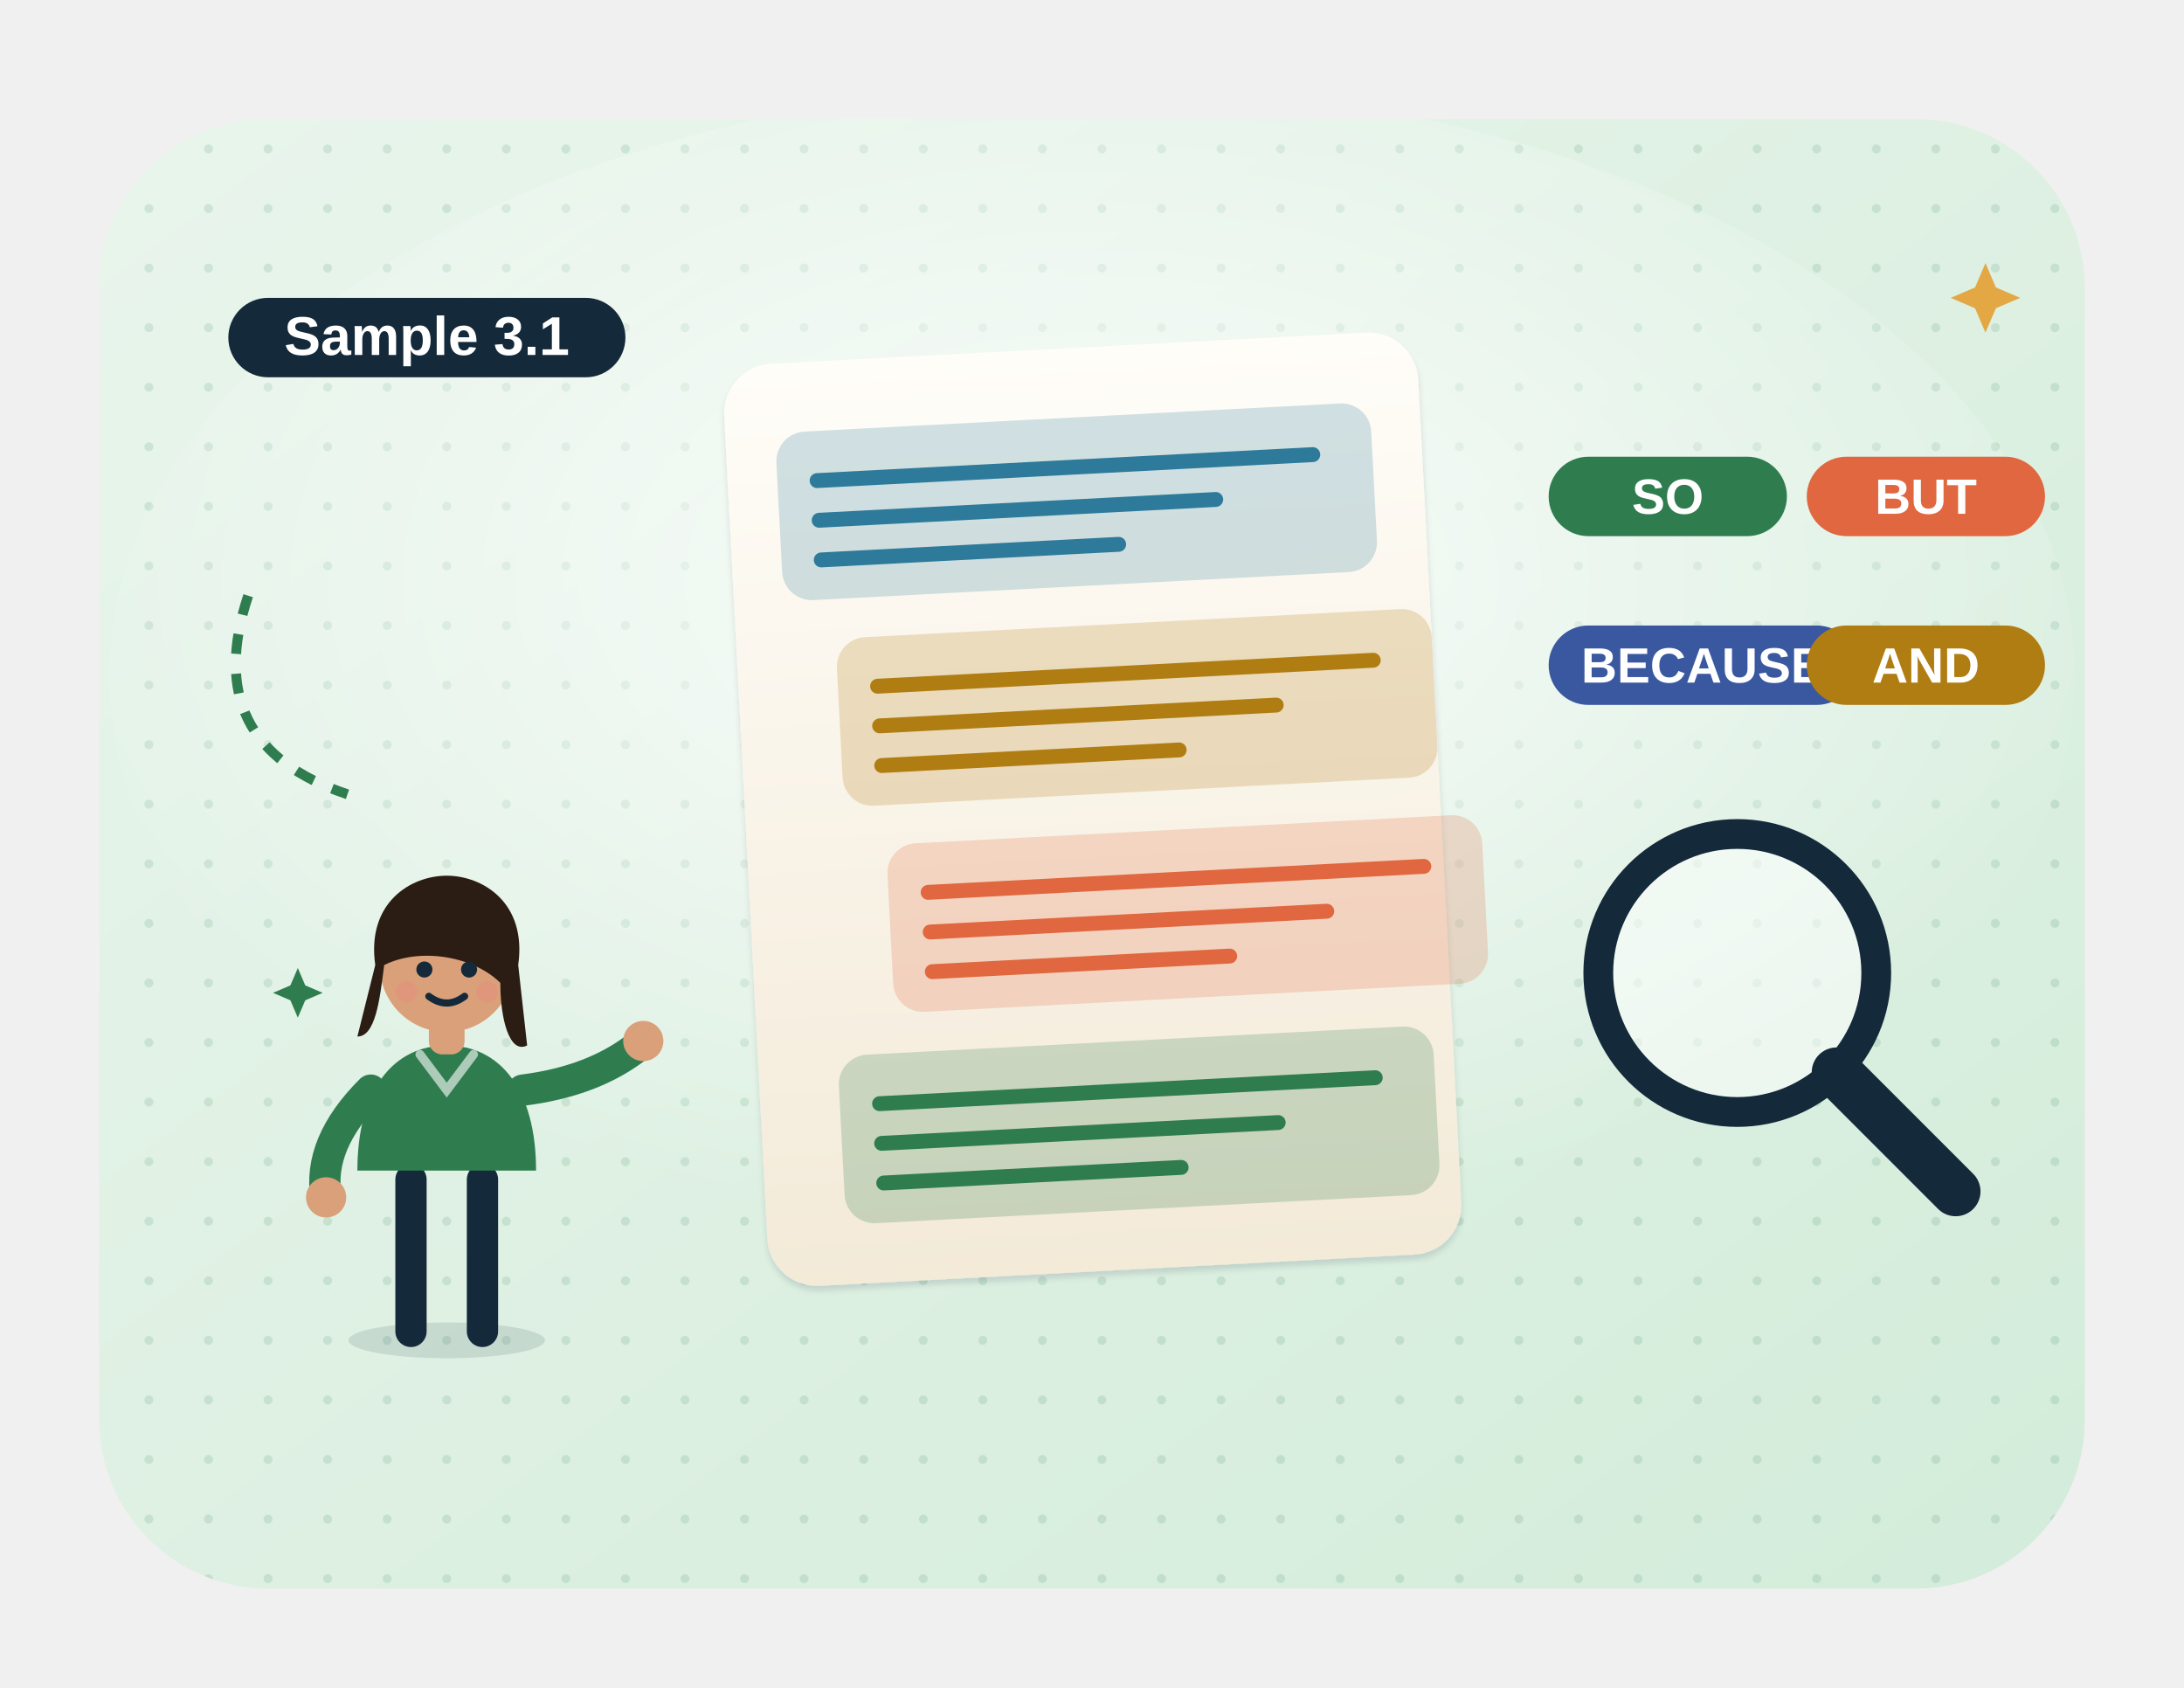
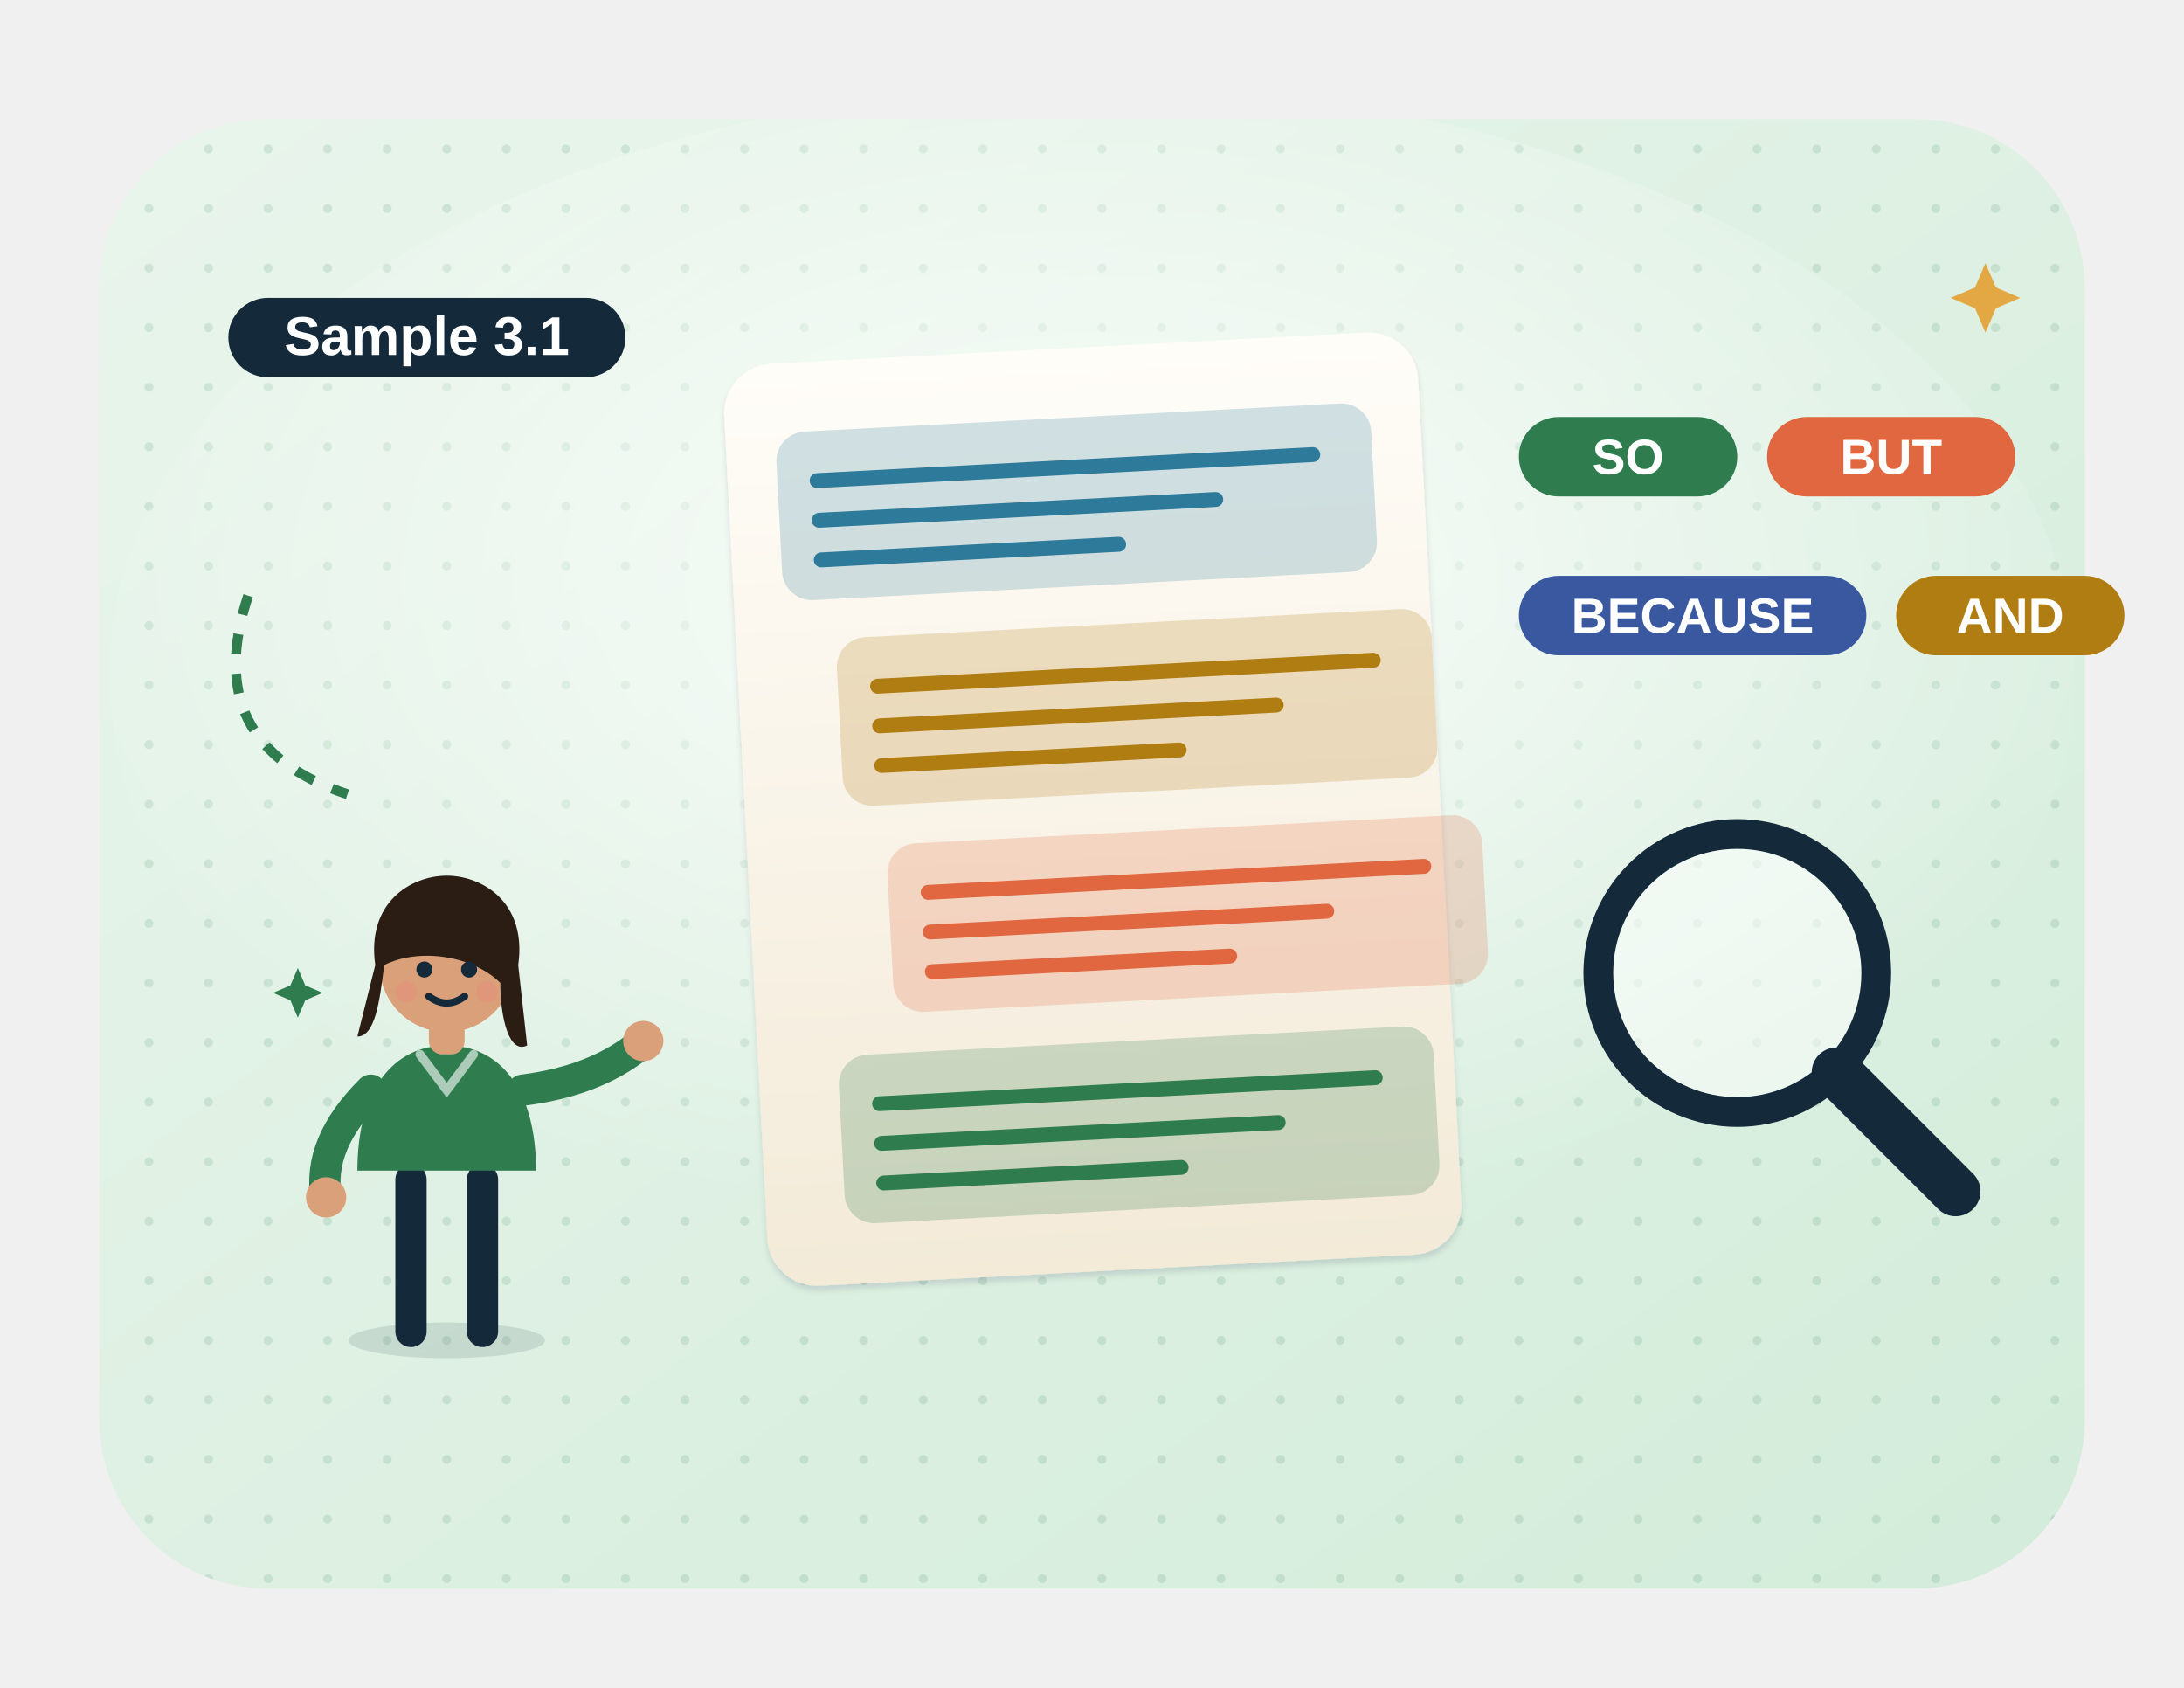
<svg xmlns="http://www.w3.org/2000/svg" viewBox="0 0 440 340" fill="none" role="img" aria-label="A student points at Sample 3.1, an essay page split into four coloured paragraphs, with a magnifying glass and link chips SO, BUT, BECAUSE and AND.">
  <style>
.sd1i-fl{animation:sd1i-fl 6s ease-in-out infinite}.sd1i-f2{animation-delay:-2s}.sd1i-f3{animation-delay:-4s}
.sd1i-tw{animation:sd1i-tw 3s ease-in-out infinite;transform-box:fill-box;transform-origin:center}.sd1i-t2{animation-delay:-1s}.sd1i-t3{animation-delay:-2s}
.sd1i-pu{animation:sd1i-pu 2.6s ease-in-out infinite;transform-box:fill-box;transform-origin:center}
.sd1i-dr{stroke-dasharray:7 7;animation:sd1i-dr 1.8s linear infinite}
.sd1i-sw{animation:sd1i-sw 4s ease-in-out infinite;transform-box:fill-box;transform-origin:50% 100%}
.sd1i-bl{animation:sd1i-bl 4.8s infinite;transform-box:fill-box;transform-origin:center}.sd1i-b2{animation-delay:-1.7s}.sd1i-b3{animation-delay:-3.1s}
.sd1i-wv{animation:sd1i-wv 2.4s ease-in-out infinite}.sd1i-w2{animation-delay:-.8s}.sd1i-w3{animation-delay:-1.6s}
.sd1i-sl{animation:sd1i-sl 9s ease-in-out infinite}
.sd1i-sp{animation:sd1i-sp 14s linear infinite;transform-box:fill-box;transform-origin:center}
@keyframes sd1i-fl{50%{transform:translateY(-5px)}}
@keyframes sd1i-tw{0%,100%{opacity:.35;transform:scale(.65)}50%{opacity:1;transform:scale(1)}}
@keyframes sd1i-pu{0%,100%{transform:scale(1)}50%{transform:scale(1.08)}}
@keyframes sd1i-dr{to{stroke-dashoffset:-28}}
@keyframes sd1i-sw{0%,100%{transform:rotate(-3deg)}50%{transform:rotate(3deg)}}
@keyframes sd1i-bl{0%,92%,100%{transform:scaleY(1)}96%{transform:scaleY(.1)}}
@keyframes sd1i-wv{0%,100%{opacity:.3}50%{opacity:1}}
@keyframes sd1i-sl{50%{transform:translateX(14px)}}
@keyframes sd1i-sp{to{transform:rotate(360deg)}}

@media (prefers-reduced-motion: reduce) { * { animation: none !important; } }
</style>
  <defs>
    <linearGradient id="sd1i-bg" x1="0" y1="0" x2="1" y2="1">
      <stop offset="0" stop-color="#e9f5ec" />
      <stop offset="1" stop-color="#d3ecda" />
    </linearGradient>
    <radialGradient id="sd1i-glow" cx=".5" cy=".42" r=".55">
      <stop offset="0" stop-color="#fff" stop-opacity=".8" />
      <stop offset="1" stop-color="#fff" stop-opacity="0" />
    </radialGradient>
    <pattern id="sd1i-dots" width="12" height="12" patternUnits="userSpaceOnUse">
      <circle cx="6" cy="6" r=".9" fill="#2f7d4f" fill-opacity=".14" />
    </pattern>
    <filter id="sd1i-sh" x="-25%" y="-25%" width="150%" height="170%">
      <feDropShadow dx="0" dy="3" stdDeviation="3" flood-color="#14293a" flood-opacity=".16" />
      <feDropShadow dx="0" dy="1" stdDeviation=".6" flood-color="#14293a" flood-opacity=".12" />
    </filter>
    <filter id="sd1i-blur" x="-20%" y="-60%" width="140%" height="220%">
      <feGaussianBlur stdDeviation="4" />
    </filter>
    <linearGradient id="sd1i-pap" x1="0" y1="0" x2="0" y2="1">
      <stop offset="0" stop-color="#fffdf8" />
      <stop offset="1" stop-color="#f3ead8" />
    </linearGradient>
    <linearGradient id="sd1i-leaf" x1="0" y1="0" x2="0" y2="1">
      <stop offset="0" stop-color="#6fbf6b" />
      <stop offset="1" stop-color="#2f7d4f" />
    </linearGradient>
    <linearGradient id="sd1i-leaf2" x1="0" y1="0" x2="0" y2="1">
      <stop offset="0" stop-color="#9ad37a" />
      <stop offset="1" stop-color="#4c9a3e" />
    </linearGradient>
    <linearGradient id="sd1i-sea" x1="0" y1="0" x2="0" y2="1">
      <stop offset="0" stop-color="#5fd0d0" />
      <stop offset="1" stop-color="#1d7fa5" />
    </linearGradient>
    <linearGradient id="sd1i-sky" x1="0" y1="0" x2="0" y2="1">
      <stop offset="0" stop-color="#bfe6f5" />
      <stop offset="1" stop-color="#fdf1d6" />
    </linearGradient>
    <linearGradient id="sd1i-wood" x1="0" y1="0" x2="0" y2="1">
      <stop offset="0" stop-color="#c99a62" />
      <stop offset="1" stop-color="#8a5f34" />
    </linearGradient>
    <linearGradient id="sd1i-tone" x1="0" y1="0" x2="1" y2="1">
      <stop offset="0" stop-color="#2f7d4f" />
      <stop offset="1" stop-color="#1d4d33" />
    </linearGradient>
    <radialGradient id="sd1i-sun" cx=".5" cy=".5" r=".5">
      <stop offset="0" stop-color="#ffe9a8" />
      <stop offset=".6" stop-color="#e3a843" />
      <stop offset="1" stop-color="#e3a843" stop-opacity="0" />
    </radialGradient>
  </defs>
  <clipPath id="sd1i-clip">
    <rect x="20" y="24" width="400" height="296" rx="34" />
  </clipPath>
  <rect x="20" y="24" width="400" height="296" rx="34" fill="url(#sd1i-bg)" />
  <g clip-path="url(#sd1i-clip)">
    <rect width="440" height="340" fill="url(#sd1i-dots)" />
    <ellipse cx="220.0" cy="136.0" rx="198.0" ry="119" fill="url(#sd1i-glow)" />
  </g>
  <path d="M40 268h360" stroke="url(#sd1i-wood)" stroke-width="14" stroke-linecap="round" />
  <g transform="rotate(-3 220 160)">
    <g filter="url(#sd1i-sh)">
      <rect x="150" y="70" width="140" height="186" rx="10" fill="url(#sd1i-pap)" />
    </g>
    <g class="sd1i-fl sd1i-f2" transform="translate(0 0)">
      <rect x="160" y="84" width="120" height="34" rx="6" fill="#2d7a9a" opacity=".22" />
      <path d="M168 94h100" stroke="#2d7a9a" stroke-width="3" stroke-linecap="round" />
      <path d="M168 102h80" stroke="#2d7a9a" stroke-width="3" stroke-linecap="round" />
      <path d="M168 110h60" stroke="#2d7a9a" stroke-width="3" stroke-linecap="round" />
    </g>
    <g class="sd1i-fl sd1i-f3" transform="translate(10 0)">
      <rect x="160" y="126" width="120" height="34" rx="6" fill="#b07d12" opacity=".22" />
      <path d="M168 136h100" stroke="#b07d12" stroke-width="3" stroke-linecap="round" />
      <path d="M168 144h80" stroke="#b07d12" stroke-width="3" stroke-linecap="round" />
      <path d="M168 152h60" stroke="#b07d12" stroke-width="3" stroke-linecap="round" />
    </g>
    <g class="sd1i-fl " transform="translate(18 0)">
      <rect x="160" y="168" width="120" height="34" rx="6" fill="#e0673f" opacity=".22" />
      <path d="M168 178h100" stroke="#e0673f" stroke-width="3" stroke-linecap="round" />
      <path d="M168 186h80" stroke="#e0673f" stroke-width="3" stroke-linecap="round" />
      <path d="M168 194h60" stroke="#e0673f" stroke-width="3" stroke-linecap="round" />
    </g>
    <g class="sd1i-fl sd1i-f2" transform="translate(6 0)">
      <rect x="160" y="210" width="120" height="34" rx="6" fill="#2f7d4f" opacity=".22" />
      <path d="M168 220h100" stroke="#2f7d4f" stroke-width="3" stroke-linecap="round" />
      <path d="M168 228h80" stroke="#2f7d4f" stroke-width="3" stroke-linecap="round" />
      <path d="M168 236h60" stroke="#2f7d4f" stroke-width="3" stroke-linecap="round" />
    </g>
  </g>
  <g class="sd1i-fl sd1i-f3">
-     <rect x="312" y="92" width="48" height="16" rx="8" fill="#2f7d4f" />
-     <text x="336.0" y="103.5" font-family="Manrope, Arial, sans-serif" font-size="10" font-weight="800" fill="#fff" text-anchor="middle">SO</text>
+     <rect x="306" y="84" width="44" height="16" rx="8" fill="#2f7d4f" />
+     <text x="328.0" y="95.5" font-family="Manrope, Arial, sans-serif" font-size="10" font-weight="800" fill="#fff" text-anchor="middle">SO</text>
  </g>
  <g class="sd1i-fl ">
-     <rect x="364" y="92" width="48" height="16" rx="8" fill="#e0673f" />
-     <text x="388.0" y="103.5" font-family="Manrope, Arial, sans-serif" font-size="10" font-weight="800" fill="#fff" text-anchor="middle">BUT</text>
+     <rect x="356" y="84" width="50" height="16" rx="8" fill="#e0673f" />
+     <text x="381.0" y="95.5" font-family="Manrope, Arial, sans-serif" font-size="10" font-weight="800" fill="#fff" text-anchor="middle">BUT</text>
  </g>
  <g class="sd1i-fl sd1i-f2">
-     <rect x="312" y="126" width="62" height="16" rx="8" fill="#3a58a0" />
-     <text x="343.0" y="137.5" font-family="Manrope, Arial, sans-serif" font-size="10" font-weight="800" fill="#fff" text-anchor="middle">BECAUSE</text>
+     <rect x="306" y="116" width="70" height="16" rx="8" fill="#3a58a0" />
+     <text x="341.0" y="127.5" font-family="Manrope, Arial, sans-serif" font-size="10" font-weight="800" fill="#fff" text-anchor="middle">BECAUSE</text>
  </g>
  <g class="sd1i-fl sd1i-f3">
-     <rect x="364" y="126" width="48" height="16" rx="8" fill="#b07d12" />
-     <text x="388.0" y="137.5" font-family="Manrope, Arial, sans-serif" font-size="10" font-weight="800" fill="#fff" text-anchor="middle">AND</text>
+     <rect x="382" y="116" width="46" height="16" rx="8" fill="#b07d12" />
+     <text x="405.0" y="127.5" font-family="Manrope, Arial, sans-serif" font-size="10" font-weight="800" fill="#fff" text-anchor="middle">AND</text>
  </g>
  <g class="sd1i-fl">
    <circle cx="350" cy="196" r="28" fill="#fff" fill-opacity=".5" stroke="#14293a" stroke-width="6" />
    <path d="M370 216l24 24" stroke="#14293a" stroke-width="10" stroke-linecap="round" />
  </g>
  <g transform="translate(90 270) scale(0.9)">
    <ellipse cx="0" cy="0" rx="22" ry="4" fill="#14293a" opacity=".12" />
    <path d="M-8 -36v34M8 -36v34" stroke="#14293a" stroke-width="7" stroke-linecap="round" />
    <path d="M-20 -38c0-18 8-28 20-28s20 10 20 28z" fill="#2f7d4f" />
    <path d="M-6 -64l6 8 6-8" stroke="#fff" stroke-opacity=".6" stroke-width="2" stroke-linecap="round" />
    <path d="M-17 -56q-12 12-10 24M17 -56q16-2 26-10" stroke="#2f7d4f" stroke-width="7" stroke-linecap="round" />
    <circle cx="44" cy="-67" r="4.5" fill="#d9a07a" />
    <circle cx="-27" cy="-32" r="4.5" fill="#d9a07a" />
    <rect x="-4" y="-72" width="8" height="8" rx="3" fill="#d9a07a" />
    <circle cx="0" cy="-84" r="15" fill="#d9a07a" />
    <path d="M-16 -84c-2-14 8-20 16-20s18 6 16 20l2 18c-4 2-6-6-6-14-6-6-18-8-26-4-1 8-2 16-6 16z" fill="#2b1d14" />
    <g class="sd1i-bl ">
      <circle cx="-5" cy="-83" r="1.8" fill="#14293a" />
      <circle cx="5" cy="-83" r="1.8" fill="#14293a" />
    </g>
    <path d="M-4 -77q4 3 8 0" stroke="#14293a" stroke-width="1.6" stroke-linecap="round" />
    <circle cx="-9" cy="-78" r="2.4" fill="#e88a7a" opacity=".45" />
    <circle cx="9" cy="-78" r="2.4" fill="#e88a7a" opacity=".45" />
  </g>
  <rect x="46" y="60" width="80" height="16" rx="8" fill="#14293a" />
  <text x="86.0" y="71.5" font-family="Manrope, Arial, sans-serif" font-size="11" font-weight="800" fill="#fff" text-anchor="middle">Sample 3.1</text>
  <path d="M50 120q-10 30 20 40" stroke="#2f7d4f" stroke-width="2" stroke-dasharray="4 4" />
  <path class="sd1i-tw " d="M400 53L402.1 57.9L407 60L402.1 62.1L400 67L397.9 62.1L393 60L397.9 57.9z" fill="#e3a843" />
  <path class="sd1i-tw sd1i-t2" d="M60 195L61.5 198.5L65 200L61.5 201.5L60 205L58.5 201.5L55 200L58.5 198.5z" fill="#2f7d4f" />
</svg>
